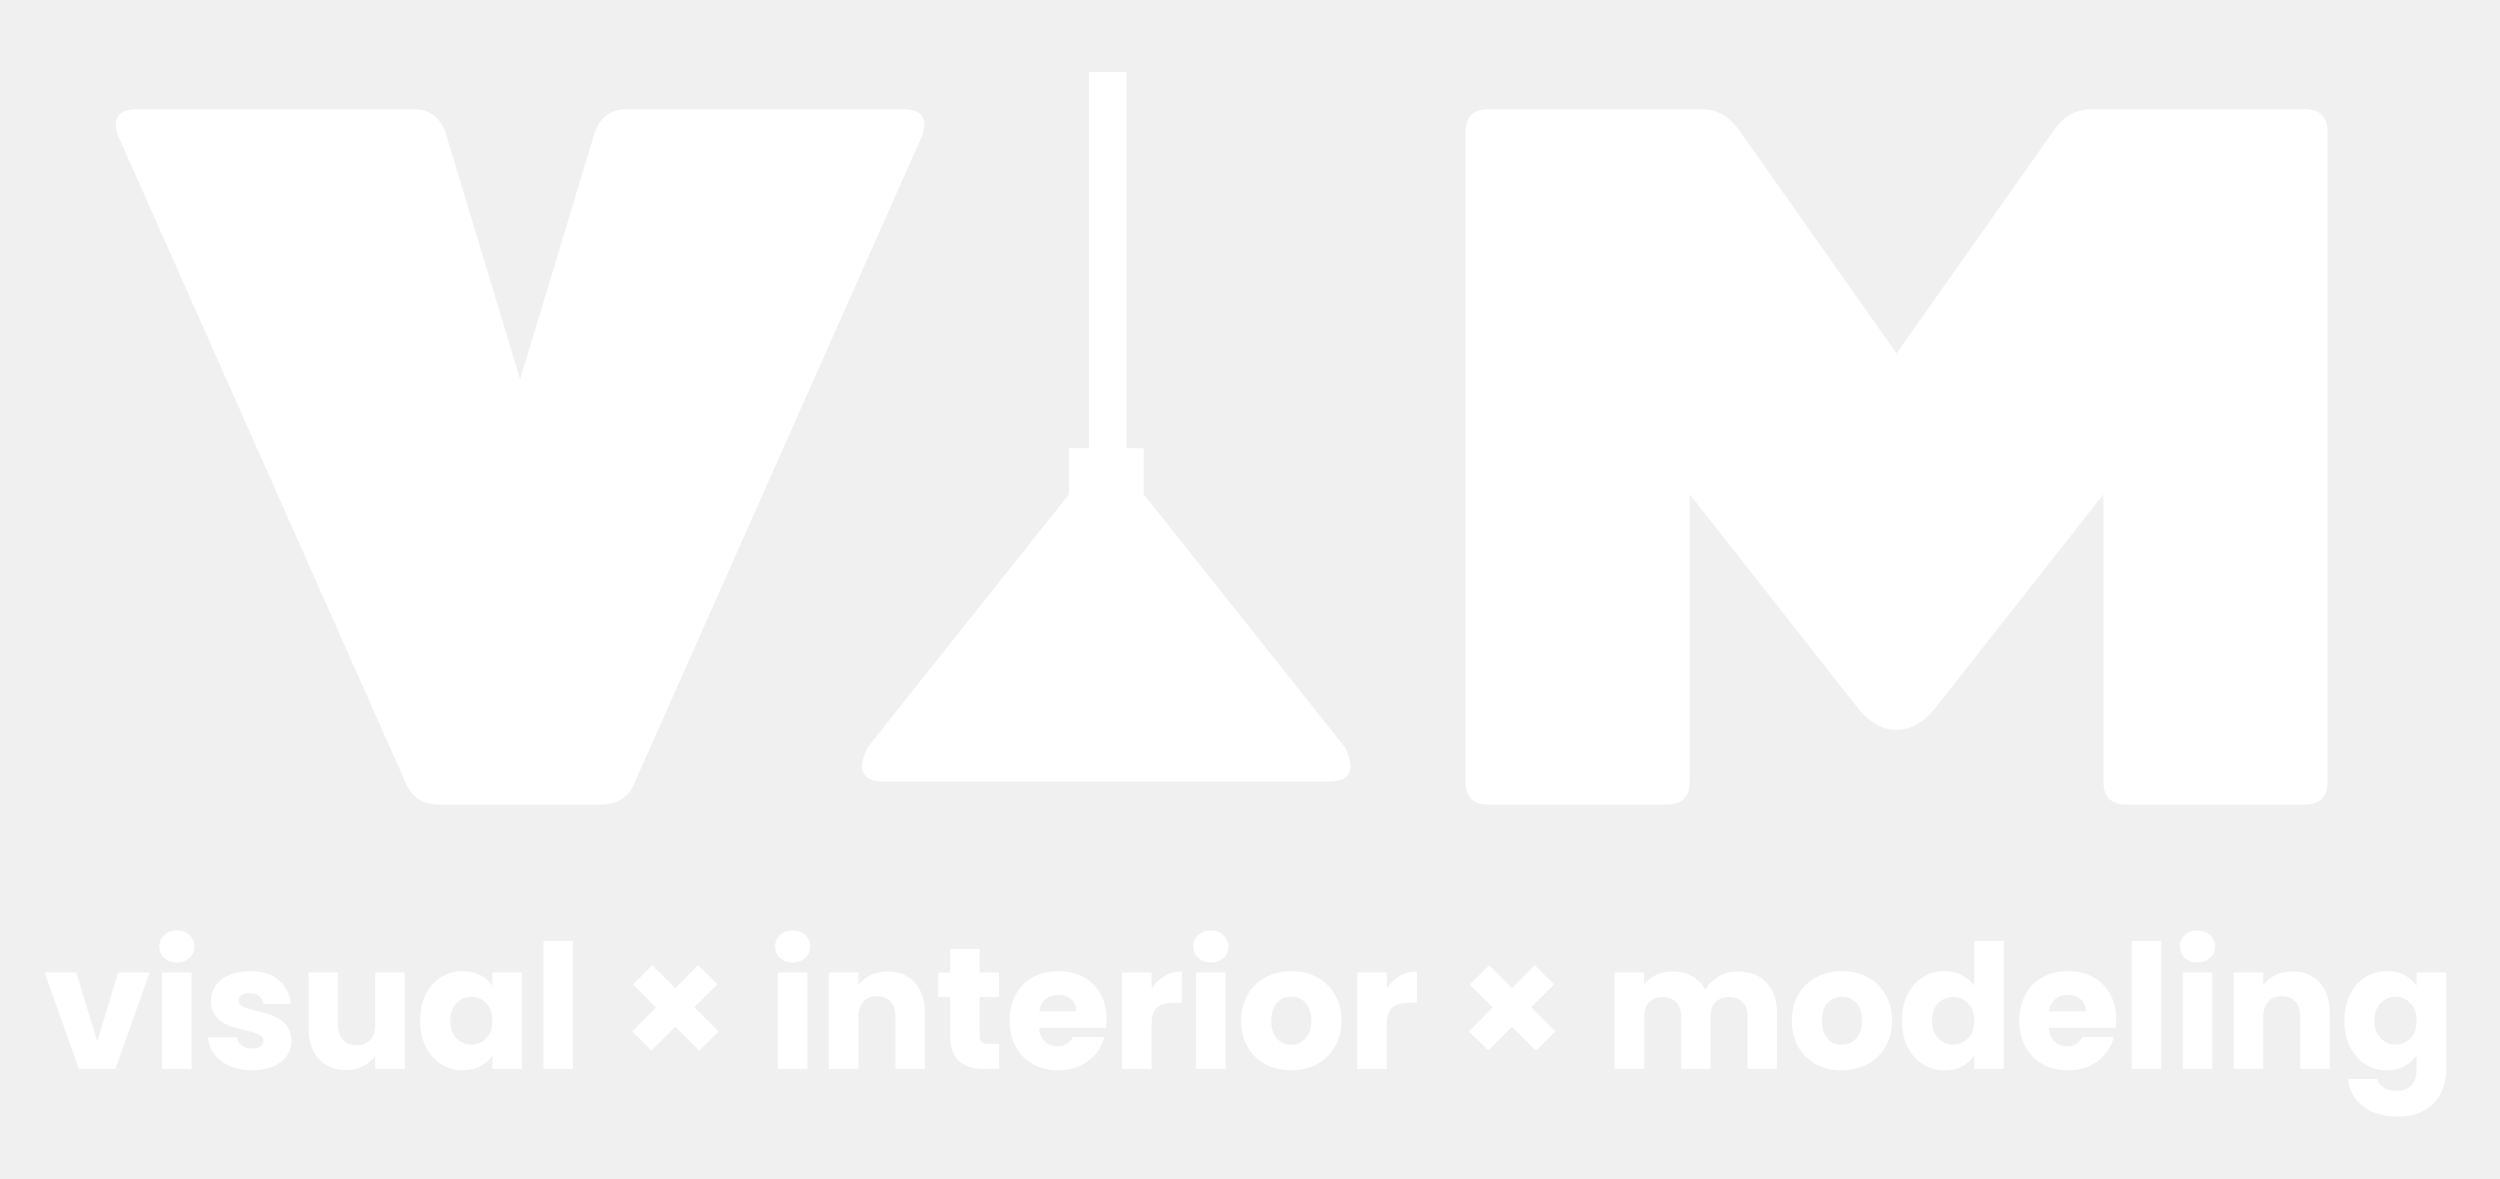
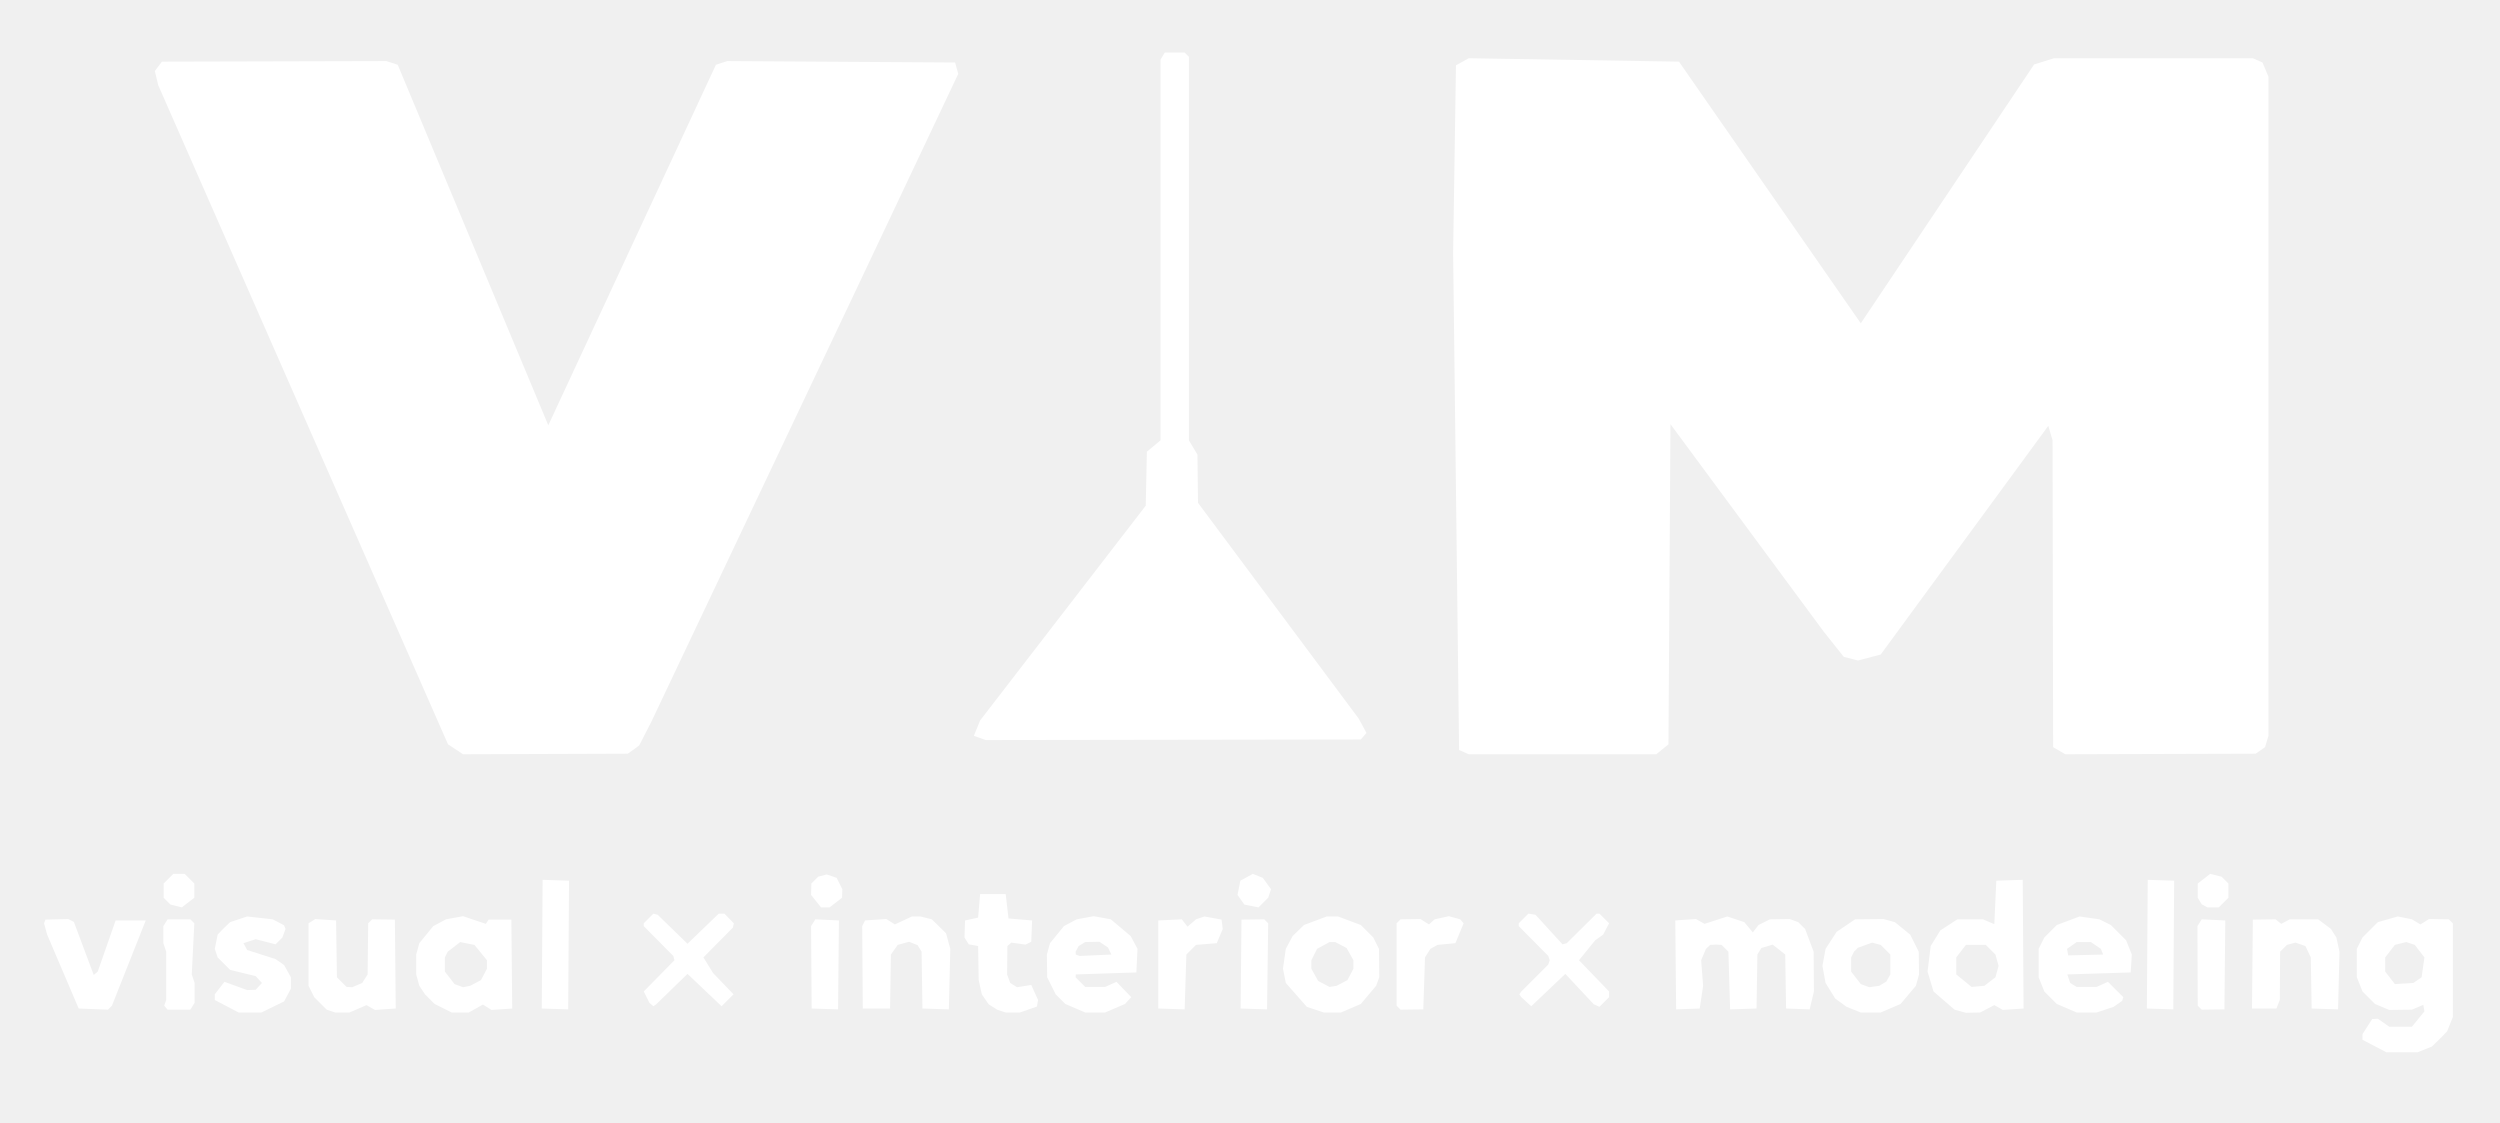
- <svg xmlns="http://www.w3.org/2000/svg" viewBox="200 440 870 410">
+ <svg xmlns="http://www.w3.org/2000/svg" viewBox="195 450 880 395">
  <g fill="#fff">
-     <path d="M241 487Q238 478 248 478H344Q352 478 355 486L381 572L407 486Q410 478 418 478H514Q524 478 521 487L421 712Q418 720 409 720H353Q344 720 341 712Z" />
-     <path d="M579 465H592V596H598V612L668 700Q674 712 662 712H508Q496 712 502 700L572 612V596H579Z" />
-     <path d="M710 486Q710 478 718 478H792Q800 478 805 485L860 563L915 485Q920 478 928 478H1002Q1010 478 1010 486V712Q1010 720 1002 720H940Q932 720 932 712V612L873 687Q867 694 860 694Q853 694 847 687L788 612V712Q788 720 780 720H718Q710 720 710 712Z" />
-     <path d="M233.831 802.374 241.111 778.429H252.061L240.148 812.0H227.454L215.541 778.429H226.551Z M255.43 769.404Q255.43 766.998 257.144 765.404Q258.859 763.809 261.566 763.809Q264.214 763.809 265.928 765.404Q267.643 766.998 267.643 769.404Q267.643 771.751 265.928 773.345Q264.214 774.939 261.566 774.939Q258.859 774.939 257.144 773.345Q255.43 771.751 255.43 769.404ZM266.68 778.429V812.0H256.392V778.429Z M272.336 800.99H282.503Q282.684 802.735 284.128 803.818Q285.572 804.901 287.677 804.901Q289.602 804.901 290.655 804.149Q291.708 803.397 291.708 802.193Q291.708 800.749 290.204 800.058Q288.7 799.366 285.331 798.523Q281.721 797.681 279.315 796.749Q276.908 795.816 275.163 793.801Q273.419 791.785 273.419 788.356Q273.419 785.468 275.013 783.092Q276.607 780.715 279.706 779.331Q282.804 777.948 287.076 777.948Q293.393 777.948 297.033 781.076Q300.673 784.205 301.214 789.379H291.708Q291.468 787.634 290.174 786.611Q288.881 785.588 286.775 785.588Q284.97 785.588 284.007 786.28Q283.045 786.972 283.045 788.175Q283.045 789.619 284.579 790.341Q286.113 791.063 289.362 791.785Q293.092 792.748 295.438 793.68Q297.785 794.613 299.56 796.688Q301.334 798.764 301.394 802.254Q301.394 805.202 299.74 807.518Q298.086 809.834 294.987 811.158Q291.889 812.481 287.798 812.481Q283.406 812.481 279.976 810.977Q276.547 809.473 274.562 806.856Q272.576 804.239 272.336 800.99Z M340.862 778.429V812.0H330.574V807.428Q329.009 809.654 326.332 811.007Q323.655 812.361 320.406 812.361Q316.556 812.361 313.608 810.646Q310.66 808.932 309.035 805.683Q307.411 802.434 307.411 798.042V778.429H317.639V796.658Q317.639 800.028 319.383 801.893Q321.128 803.758 324.076 803.758Q327.084 803.758 328.829 801.893Q330.574 800.028 330.574 796.658V778.429Z M361.016 777.948Q364.566 777.948 367.243 779.391Q369.92 780.835 371.364 783.182V778.429H381.652V812.0H371.364V807.247Q369.86 809.593 367.183 811.037Q364.506 812.481 360.956 812.481Q356.865 812.481 353.496 810.346Q350.127 808.21 348.171 804.269Q346.216 800.328 346.216 795.154Q346.216 789.98 348.171 786.07Q350.127 782.159 353.496 780.053Q356.865 777.948 361.016 777.948ZM364.024 786.912Q360.956 786.912 358.82 789.108Q356.685 791.304 356.685 795.154Q356.685 799.005 358.82 801.261Q360.956 803.517 364.024 803.517Q367.093 803.517 369.229 801.291Q371.364 799.065 371.364 795.214Q371.364 791.364 369.229 789.138Q367.093 786.912 364.024 786.912Z M399.401 767.479V812.0H389.113V767.479Z M443.32 805.623 434.957 797.26 426.715 805.563 420.037 798.945 428.279 790.582 420.277 782.58 427.015 775.902 435.017 783.904 442.899 775.902 449.637 782.52 441.635 790.522 450.058 798.945Z M469.731 769.404Q469.731 766.998 471.446 765.404Q473.161 763.809 475.868 763.809Q478.515 763.809 480.23 765.404Q481.945 766.998 481.945 769.404Q481.945 771.751 480.23 773.345Q478.515 774.939 475.868 774.939Q473.161 774.939 471.446 773.345Q469.731 771.751 469.731 769.404ZM480.982 778.429V812.0H470.694V778.429Z M521.833 792.387V812.0H511.605V793.771Q511.605 790.401 509.86 788.536Q508.116 786.671 505.168 786.671Q502.22 786.671 500.475 788.536Q498.73 790.401 498.73 793.771V812.0H488.442V778.429H498.73V782.881Q500.294 780.655 502.942 779.361Q505.589 778.068 508.898 778.068Q514.794 778.068 518.313 781.888Q521.833 785.709 521.833 792.387Z M547.703 803.276V812.0H542.469Q536.874 812.0 533.745 809.263Q530.617 806.525 530.617 800.328V786.972H526.526V778.429H530.617V770.247H540.905V778.429H547.643V786.972H540.905V800.449Q540.905 801.953 541.627 802.615Q542.349 803.276 544.033 803.276Z M584.884 797.681H561.601Q561.841 800.81 563.616 802.464Q565.391 804.119 567.978 804.119Q571.829 804.119 573.333 800.87H584.282Q583.44 804.179 581.244 806.826Q579.048 809.473 575.739 810.977Q572.43 812.481 568.339 812.481Q563.406 812.481 559.555 810.376Q555.705 808.27 553.539 804.359Q551.373 800.449 551.373 795.214Q551.373 789.98 553.509 786.07Q555.645 782.159 559.495 780.053Q563.346 777.948 568.339 777.948Q573.212 777.948 577.003 779.993Q580.793 782.039 582.929 785.829Q585.064 789.619 585.064 794.673Q585.064 796.117 584.884 797.681ZM574.536 791.966Q574.536 789.318 572.731 787.754Q570.926 786.19 568.219 786.19Q565.632 786.19 563.857 787.694Q562.082 789.198 561.661 791.966Z M611.296 778.068V788.957H608.468Q604.618 788.957 602.692 790.612Q600.767 792.266 600.767 796.418V812.0H590.479V778.429H600.767V784.024Q602.572 781.257 605.279 779.662Q607.987 778.068 611.296 778.068Z M615.266 769.404Q615.266 766.998 616.981 765.404Q618.696 763.809 621.403 763.809Q624.05 763.809 625.765 765.404Q627.48 766.998 627.48 769.404Q627.48 771.751 625.765 773.345Q624.05 774.939 621.403 774.939Q618.696 774.939 616.981 773.345Q615.266 771.751 615.266 769.404ZM626.517 778.429V812.0H616.229V778.429Z M631.932 795.214Q631.932 790.04 634.218 786.1Q636.504 782.159 640.475 780.053Q644.446 777.948 649.379 777.948Q654.312 777.948 658.283 780.053Q662.254 782.159 664.54 786.1Q666.826 790.04 666.826 795.214Q666.826 800.388 664.51 804.329Q662.194 808.27 658.193 810.376Q654.192 812.481 649.259 812.481Q644.325 812.481 640.385 810.376Q636.444 808.27 634.188 804.359Q631.932 800.449 631.932 795.214ZM656.358 795.214Q656.358 791.183 654.343 789.018Q652.327 786.852 649.379 786.852Q646.371 786.852 644.385 788.988Q642.4 791.123 642.4 795.214Q642.4 799.245 644.355 801.411Q646.311 803.577 649.259 803.577Q652.207 803.577 654.282 801.411Q656.358 799.245 656.358 795.214Z M693.118 778.068V788.957H690.29Q686.44 788.957 684.514 790.612Q682.589 792.266 682.589 796.418V812.0H672.301V778.429H682.589V784.024Q684.394 781.257 687.101 779.662Q689.809 778.068 693.118 778.068Z M734.51 805.623 726.147 797.26 717.905 805.563 711.227 798.945 719.469 790.582 711.468 782.58 718.206 775.902 726.208 783.904 734.089 775.902 740.827 782.52 732.826 790.522 741.248 798.945Z M818.378 792.387V812.0H808.15V793.771Q808.15 790.522 806.435 788.747Q804.721 786.972 801.713 786.972Q798.704 786.972 796.99 788.747Q795.275 790.522 795.275 793.771V812.0H785.047V793.771Q785.047 790.522 783.333 788.747Q781.618 786.972 778.61 786.972Q775.602 786.972 773.887 788.747Q772.172 790.522 772.172 793.771V812.0H761.884V778.429H772.172V782.64Q773.737 780.535 776.263 779.301Q778.79 778.068 781.979 778.068Q785.769 778.068 788.747 779.692Q791.725 781.317 793.41 784.325Q795.155 781.557 798.163 779.813Q801.171 778.068 804.721 778.068Q810.978 778.068 814.678 781.858Q818.378 785.648 818.378 792.387Z M823.552 795.214Q823.552 790.04 825.838 786.1Q828.124 782.159 832.095 780.053Q836.066 777.948 840.999 777.948Q845.933 777.948 849.903 780.053Q853.874 782.159 856.16 786.1Q858.446 790.04 858.446 795.214Q858.446 800.388 856.13 804.329Q853.814 808.27 849.813 810.376Q845.812 812.481 840.879 812.481Q835.945 812.481 832.005 810.376Q828.064 808.27 825.808 804.359Q823.552 800.449 823.552 795.214ZM847.978 795.214Q847.978 791.183 845.963 789.018Q843.947 786.852 840.999 786.852Q837.991 786.852 836.006 788.988Q834.02 791.123 834.02 795.214Q834.02 799.245 835.976 801.411Q837.931 803.577 840.879 803.577Q843.827 803.577 845.902 801.411Q847.978 799.245 847.978 795.214Z M876.676 777.948Q879.985 777.948 882.722 779.331Q885.46 780.715 887.024 783.061V767.479H897.312V812.0H887.024V807.187Q885.58 809.593 882.903 811.037Q880.226 812.481 876.676 812.481Q872.525 812.481 869.156 810.346Q865.786 808.21 863.831 804.269Q861.876 800.328 861.876 795.154Q861.876 789.98 863.831 786.07Q865.786 782.159 869.156 780.053Q872.525 777.948 876.676 777.948ZM879.684 786.912Q876.616 786.912 874.48 789.108Q872.344 791.304 872.344 795.154Q872.344 799.005 874.48 801.261Q876.616 803.517 879.684 803.517Q882.752 803.517 884.888 801.291Q887.024 799.065 887.024 795.214Q887.024 791.364 884.888 789.138Q882.752 786.912 879.684 786.912Z M936.238 797.681H912.954Q913.195 800.81 914.97 802.464Q916.745 804.119 919.332 804.119Q923.182 804.119 924.686 800.87H935.636Q934.794 804.179 932.598 806.826Q930.402 809.473 927.093 810.977Q923.784 812.481 919.693 812.481Q914.759 812.481 910.909 810.376Q907.058 808.27 904.893 804.359Q902.727 800.449 902.727 795.214Q902.727 789.98 904.862 786.07Q906.998 782.159 910.849 780.053Q914.699 777.948 919.693 777.948Q924.566 777.948 928.356 779.993Q932.147 782.039 934.282 785.829Q936.418 789.619 936.418 794.673Q936.418 796.117 936.238 797.681ZM925.89 791.966Q925.89 789.318 924.085 787.754Q922.28 786.19 919.572 786.19Q916.985 786.19 915.211 787.694Q913.436 789.198 913.015 791.966Z M952.121 767.479V812.0H941.833V767.479Z M958.618 769.404Q958.618 766.998 960.333 765.404Q962.048 763.809 964.755 763.809Q967.402 763.809 969.117 765.404Q970.832 766.998 970.832 769.404Q970.832 771.751 969.117 773.345Q967.402 774.939 964.755 774.939Q962.048 774.939 960.333 773.345Q958.618 771.751 958.618 769.404ZM969.869 778.429V812.0H959.581V778.429Z M1010.72 792.387V812.0H1000.492V793.771Q1000.492 790.401 998.747 788.536Q997.003 786.671 994.055 786.671Q991.107 786.671 989.362 788.536Q987.617 790.401 987.617 793.771V812.0H977.329V778.429H987.617V782.881Q989.181 780.655 991.829 779.361Q994.476 778.068 997.785 778.068Q1003.681 778.068 1007.2 781.888Q1010.72 785.709 1010.72 792.387Z M1040.982 783.182V778.429H1051.27V811.94Q1051.27 816.572 1049.435 820.333Q1047.6 824.093 1043.84 826.319Q1040.08 828.545 1034.484 828.545Q1027.024 828.545 1022.391 825.025Q1017.759 821.506 1017.097 815.489H1027.265Q1027.746 817.415 1029.551 818.528Q1031.356 819.641 1034.003 819.641Q1037.192 819.641 1039.087 817.806Q1040.982 815.971 1040.982 811.94V807.187Q1039.478 809.533 1036.831 811.007Q1034.183 812.481 1030.634 812.481Q1026.483 812.481 1023.113 810.346Q1019.744 808.21 1017.789 804.269Q1015.834 800.328 1015.834 795.154Q1015.834 789.98 1017.789 786.07Q1019.744 782.159 1023.113 780.053Q1026.483 777.948 1030.634 777.948Q1034.183 777.948 1036.861 779.391Q1039.538 780.835 1040.982 783.182ZM1033.642 786.912Q1030.574 786.912 1028.438 789.108Q1026.302 791.304 1026.302 795.154Q1026.302 799.005 1028.438 801.261Q1030.574 803.517 1033.642 803.517Q1036.71 803.517 1038.846 801.291Q1040.982 799.065 1040.982 795.214Q1040.982 791.364 1038.846 789.138Q1036.71 786.912 1033.642 786.912Z" />
+     <path d="M416.0 715.3 L358.0 715.5 L352.7 712.0 L250.7 480.0 L249.5 475.0 L252.0 471.7 L331.0 471.5 L335.0 472.8 L388.0 599.7 L447.0 472.8 L451.0 471.5 L531.2 472.0 L532.3 476.0 L497.3 550.0 L424.3 704.0 L420.0 712.4 L416.0 715.3Z" />
+     <path d="M674.0 710.3 L542.0 710.5 L537.8 709.0 L540.0 703.6 L598.3 628.0 L598.7 609.0 L603.5 605.0 L603.5 471.0 L605.0 468.5 L612.0 468.5 L613.5 470.0 L613.5 605.0 L616.5 610.0 L616.7 627.0 L673.3 703.0 L676.0 708.0 L674.0 710.3Z" />
+     <path d="M989.0 715.3 L922.0 715.5 L917.7 713.0 L917.5 605.0 L916.0 599.9 L857.0 680.4 L849.0 682.5 L844.0 681.2 L837.0 672.4 L783.0 599.3 L782.3 712.0 L778.0 715.5 L712.0 715.5 L708.6 714.0 L706.5 539.0 L707.5 473.0 L712.0 470.5 L786.0 471.7 L850.0 563.8 L911.0 472.7 L918.0 470.5 L988.0 470.5 L991.4 472.0 L993.5 477.0 L993.5 709.0 L992.3 713.0 L989.0 715.3Z" />
+     <path fill-rule="evenodd" d="M259.0 769.4 L255.0 768.4 L252.6 766.0 L252.6 761.0 L256.0 757.6 L260.0 757.6 L263.4 761.0 L263.4 766.0 L259.0 769.4Z M487.0 769.4 L484.0 769.4 L480.5 765.0 L480.6 761.0 L483.0 758.6 L486.0 757.8 L489.5 759.0 L491.5 763.0 L491.4 766.0 L487.0 769.4Z M638.0 769.4 L633.0 768.4 L630.6 765.0 L631.6 760.0 L636.0 757.6 L639.5 759.0 L642.4 763.0 L641.4 766.0 L638.0 769.4Z M976.0 769.4 L972.0 769.4 L970.0 768.3 L968.6 766.0 L968.6 761.0 L973.0 757.6 L977.0 758.6 L979.4 761.0 L979.4 766.0 L976.0 769.4Z M395.0 805.3 L385.7 805.0 L386.0 759.7 L395.3 760.0 L395.0 805.3Z M892.0 806.4 L887.0 806.5 L883.0 805.4 L875.6 799.0 L873.5 792.0 L874.6 783.0 L878.0 777.5 L884.0 773.6 L893.0 773.6 L897.0 775.3 L897.7 760.0 L907.0 759.7 L907.3 805.0 L900.0 805.5 L897.0 803.8 L892.0 806.4Z M960.0 805.3 L950.7 805.0 L951.0 759.7 L960.3 760.0 L960.0 805.3Z M554.0 806.4 L549.0 806.4 L546.0 805.4 L543.0 803.5 L540.6 800.0 L539.5 795.0 L539.3 783.0 L536.0 782.4 L534.5 780.0 L534.7 774.0 L539.3 773.0 L540.0 764.7 L549.0 764.7 L550.0 773.3 L558.3 774.0 L558.0 781.5 L556.0 782.5 L551.0 781.8 L549.6 783.0 L549.5 793.0 L550.6 796.0 L553.0 797.5 L558.0 796.7 L560.4 802.0 L560.0 804.3 L554.0 806.4Z M449.0 804.2 L437.0 792.8 L426.0 803.5 L425.0 804.2 L423.6 803.0 L421.6 799.0 L432.4 788.0 L432.0 786.5 L421.6 776.0 L421.6 775.0 L425.0 771.6 L426.5 772.0 L437.0 782.2 L448.0 771.6 L450.0 771.6 L453.3 775.0 L453.0 776.5 L442.6 787.0 L446.0 792.5 L453.2 800.0 L449.0 804.2Z M758.0 804.4 L756.0 803.5 L746.0 792.8 L734.0 804.2 L730.5 801.0 L729.8 800.0 L730.5 799.0 L740.0 789.5 L740.5 788.0 L740.0 786.5 L729.6 776.0 L729.6 775.0 L733.0 771.6 L735.5 772.0 L745.0 782.4 L746.5 782.0 L757.0 771.6 L758.0 771.6 L761.4 775.0 L759.3 779.0 L756.5 781.0 L750.8 788.0 L761.4 799.0 L761.4 801.0 L758.0 804.4Z M287.0 806.4 L279.0 806.4 L270.6 802.0 L270.6 800.0 L274.0 795.6 L282.0 798.5 L285.0 798.4 L287.2 796.0 L285.0 793.6 L276.0 791.4 L271.6 787.0 L270.6 784.0 L271.6 779.0 L273.5 777.0 L276.0 774.6 L282.0 772.6 L291.0 773.6 L295.0 775.7 L295.5 777.0 L294.4 780.0 L292.0 782.4 L285.0 780.6 L280.7 782.0 L282.0 784.4 L292.0 787.6 L295.0 789.7 L297.4 794.0 L297.4 798.0 L295.0 802.5 L287.0 806.4Z M360.0 806.4 L354.0 806.4 L348.0 803.4 L344.6 800.0 L342.6 797.0 L341.5 793.0 L341.5 786.0 L342.6 782.0 L347.5 776.0 L352.0 773.6 L358.0 772.5 L366.0 775.2 L367.0 773.7 L375.0 773.7 L375.3 805.0 L368.0 805.5 L365.0 803.6 L360.0 806.4Z M529.0 805.3 L519.7 805.0 L519.4 785.0 L518.0 782.7 L515.0 781.5 L511.0 782.6 L508.6 786.0 L508.3 805.0 L498.7 805.0 L498.5 776.0 L499.5 774.0 L507.0 773.5 L510.0 775.4 L516.0 772.6 L519.0 772.6 L523.0 773.6 L528.0 778.5 L529.5 784.0 L529.0 805.3Z M584.0 806.4 L577.0 806.4 L570.0 803.4 L566.6 800.0 L563.6 794.0 L563.5 786.0 L564.6 782.0 L569.5 776.0 L574.0 773.6 L580.0 772.5 L586.0 773.6 L593.0 779.5 L595.4 784.0 L595.0 792.3 L573.7 793.0 L573.6 794.0 L577.0 797.4 L584.0 797.4 L588.0 795.6 L593.2 801.0 L591.0 803.4 L584.0 806.4Z M612.0 805.3 L602.7 805.0 L602.7 774.0 L611.0 773.6 L613.0 776.2 L616.0 773.6 L619.0 772.6 L625.0 773.7 L625.4 777.0 L623.3 782.0 L616.0 782.6 L612.6 786.0 L612.0 805.3Z M667.0 806.4 L661.0 806.4 L655.0 804.4 L647.6 796.0 L646.6 791.0 L647.6 784.0 L650.0 779.5 L654.0 775.6 L662.0 772.6 L666.0 772.6 L674.0 775.6 L678.4 780.0 L680.4 784.0 L680.5 794.0 L679.4 797.0 L674.0 803.4 L667.0 806.4Z M696.0 805.3 L688.0 805.4 L686.6 804.0 L686.6 775.0 L688.0 773.6 L695.0 773.5 L698.0 775.4 L700.0 773.6 L705.0 772.5 L709.0 773.6 L710.2 775.0 L707.3 782.0 L701.0 782.6 L698.5 784.0 L696.6 787.0 L696.0 805.3Z M832.0 805.3 L823.7 805.0 L823.4 786.0 L819.0 782.5 L815.0 783.7 L813.6 786.0 L813.3 805.0 L804.0 805.3 L803.4 785.0 L801.0 782.6 L799.0 782.5 L797.0 782.6 L795.5 784.0 L793.8 788.0 L794.5 797.0 L793.3 805.0 L785.0 805.3 L784.7 774.0 L792.0 773.5 L795.0 775.2 L803.0 772.6 L809.0 774.6 L812.0 778.2 L814.0 775.6 L818.0 773.6 L825.0 773.5 L828.0 774.6 L830.4 777.0 L833.4 785.0 L833.5 799.0 L832.0 805.3Z M933.0 806.4 L926.0 806.4 L919.0 803.4 L914.6 799.0 L912.6 794.0 L912.6 784.0 L914.6 780.0 L919.0 775.6 L927.0 772.6 L934.0 773.6 L938.0 775.6 L943.4 781.0 L945.4 786.0 L945.0 792.3 L922.7 793.0 L923.7 796.0 L926.0 797.4 L933.0 797.4 L937.0 795.6 L942.4 801.0 L942.0 802.3 L939.0 804.4 L933.0 806.4Z M1046.0 820.4 L1035.0 820.4 L1026.6 816.0 L1026.6 814.0 L1030.0 808.7 L1032.0 808.6 L1036.0 811.4 L1044.0 811.4 L1048.4 806.0 L1048.0 803.7 L1044.0 805.4 L1036.0 805.5 L1031.0 803.4 L1026.6 799.0 L1024.6 794.0 L1024.6 784.0 L1026.6 780.0 L1032.0 774.6 L1039.0 772.6 L1044.0 773.6 L1047.0 775.4 L1050.0 773.5 L1057.0 773.6 L1058.4 775.0 L1058.4 808.0 L1056.4 813.0 L1054.5 815.0 L1051.0 818.4 L1046.0 820.4Z M233.0 805.4 L222.7 805.0 L211.6 779.0 L210.5 775.0 L211.0 773.7 L219.0 773.5 L221.0 774.5 L228.0 793.2 L229.4 792.0 L235.7 774.0 L246.3 774.0 L234.4 804.0 L233.0 805.4Z M262.0 805.4 L254.0 805.4 L252.8 804.0 L253.5 802.0 L253.5 785.0 L252.5 782.0 L252.5 776.0 L254.0 773.6 L262.0 773.6 L263.4 775.0 L262.5 793.0 L263.5 796.0 L263.5 803.0 L262.0 805.4Z M318.0 806.4 L313.0 806.4 L310.0 805.4 L305.6 801.0 L303.6 797.0 L303.6 775.0 L306.0 773.5 L313.3 774.0 L313.6 794.0 L317.0 797.4 L319.0 797.5 L322.5 796.0 L324.4 793.0 L324.6 775.0 L326.0 773.6 L334.0 773.7 L334.3 805.0 L327.0 805.5 L324.0 803.8 L318.0 806.4Z M490.0 805.3 L480.7 805.0 L480.5 776.0 L482.0 773.6 L490.3 774.0 L490.0 805.3Z M641.0 805.3 L631.7 805.0 L632.0 773.7 L640.0 773.6 L641.4 775.0 L641.0 805.3Z M857.0 806.4 L850.0 806.4 L845.0 804.4 L841.0 801.5 L837.6 796.0 L836.5 790.0 L837.6 784.0 L841.5 778.0 L848.0 773.6 L858.0 773.5 L862.0 774.6 L867.4 779.0 L870.4 785.0 L870.5 793.0 L869.4 797.0 L864.0 803.4 L857.0 806.4Z M978.0 805.3 L970.0 805.4 L968.6 804.0 L968.5 776.0 L970.0 773.6 L978.3 774.0 L978.0 805.3Z M1018.0 805.3 L1008.7 805.0 L1008.4 787.0 L1006.5 783.0 L1003.0 781.8 L1000.0 782.6 L997.6 785.0 L997.5 802.0 L996.3 805.0 L987.7 805.0 L988.0 773.7 L996.0 773.6 L998.0 775.2 L1001.0 773.6 L1011.0 773.6 L1015.5 777.0 L1017.4 780.0 L1018.5 785.0 L1018.0 805.3Z M360.5 797.0 L364.3 795.0 L366.4 791.0 L366.4 788.0 L362.0 782.6 L357.0 781.6 L352.6 785.0 L351.6 787.0 L351.6 792.0 L355.0 796.4 L358.0 797.5 L360.5 797.0Z M586.2 786.0 L585.0 783.5 L582.0 781.5 L577.0 781.6 L574.7 783.0 L573.6 785.0 L573.7 786.0 L575.0 786.5 L586.2 786.0Z M665.5 797.0 L669.3 795.0 L671.4 791.0 L671.4 788.0 L669.0 783.7 L665.0 781.6 L663.0 781.6 L658.6 784.0 L656.6 788.0 L656.6 791.0 L659.0 795.3 L663.0 797.4 L665.5 797.0Z M856.5 797.0 L859.0 795.5 L860.4 793.0 L860.4 786.0 L857.0 782.6 L854.0 781.8 L849.0 783.6 L847.6 785.0 L846.6 787.0 L846.6 792.0 L850.0 796.4 L853.0 797.5 L856.5 797.0Z M935.3 786.0 L934.5 784.0 L931.0 781.6 L926.0 781.6 L922.6 784.0 L923.0 786.3 L935.3 786.0Z M1044.5 796.0 L1047.4 794.0 L1048.4 787.0 L1045.0 782.6 L1042.0 781.6 L1038.0 782.6 L1034.6 787.0 L1034.6 792.0 L1038.0 796.4 L1044.5 796.0Z M893.5 797.0 L897.4 794.0 L898.5 790.0 L897.4 786.0 L894.0 782.6 L887.0 782.6 L883.6 787.0 L883.6 793.0 L889.0 797.4 L893.5 797.0Z" />
  </g>
</svg>
